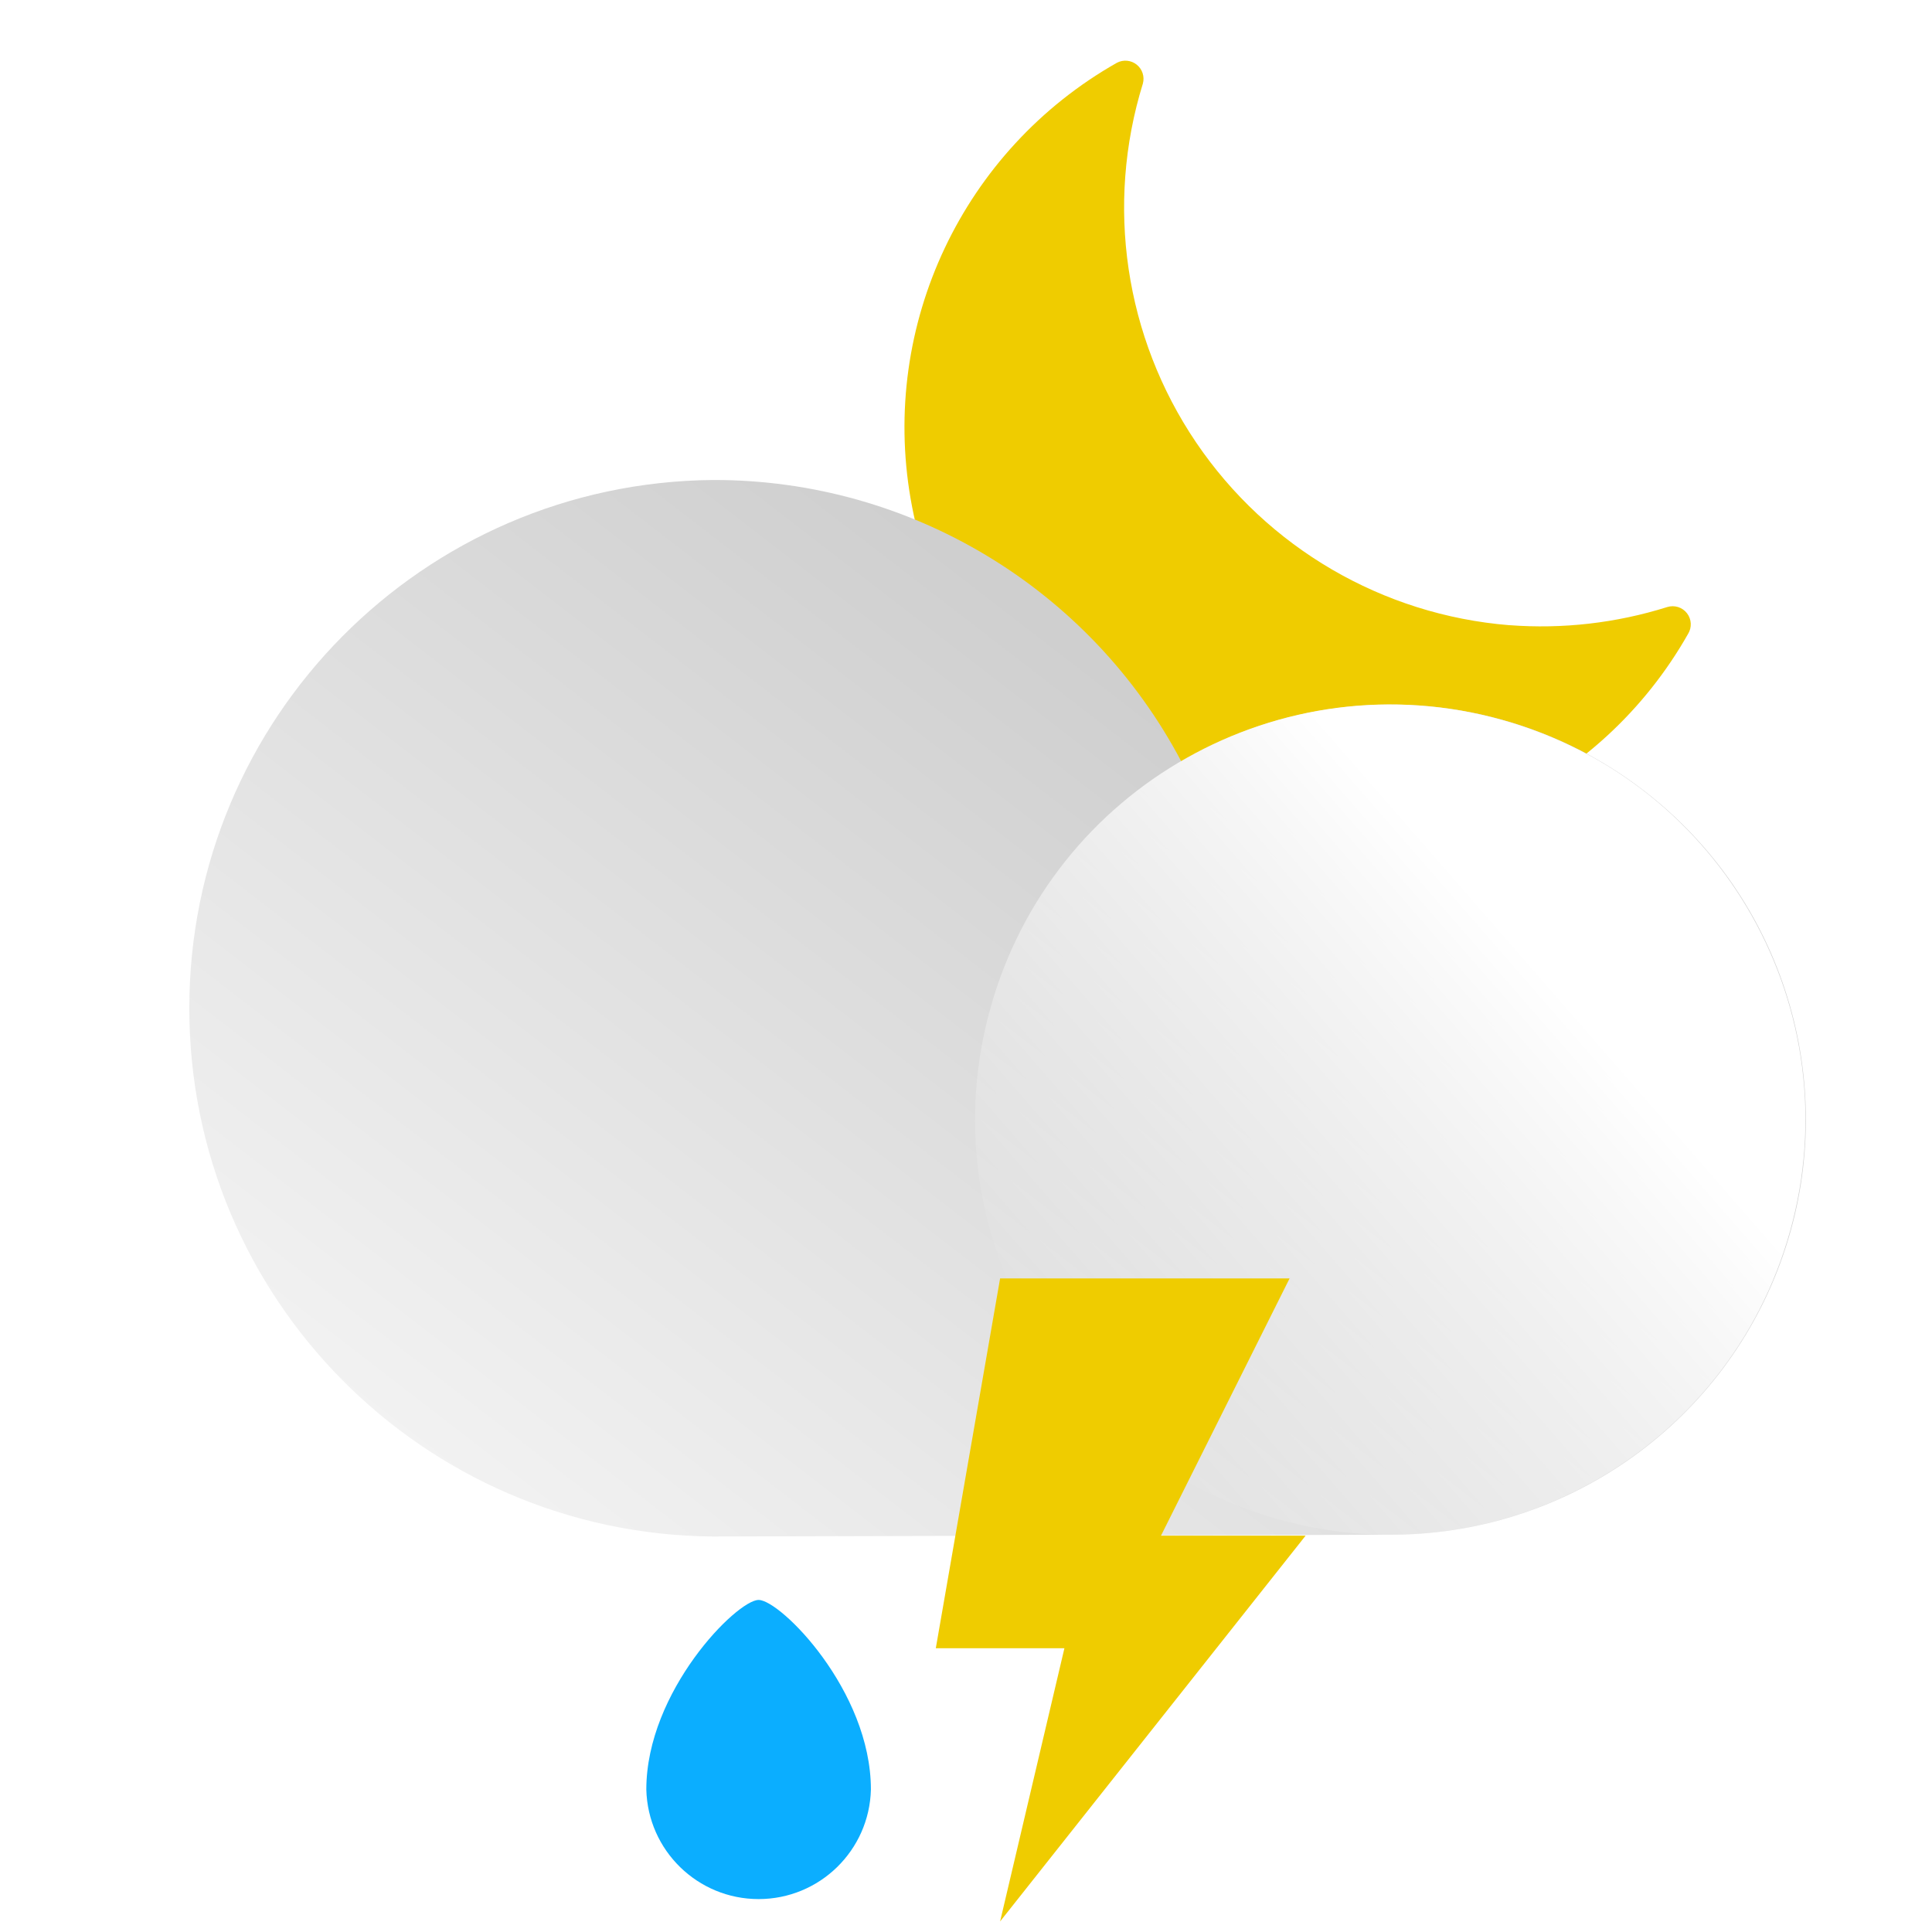
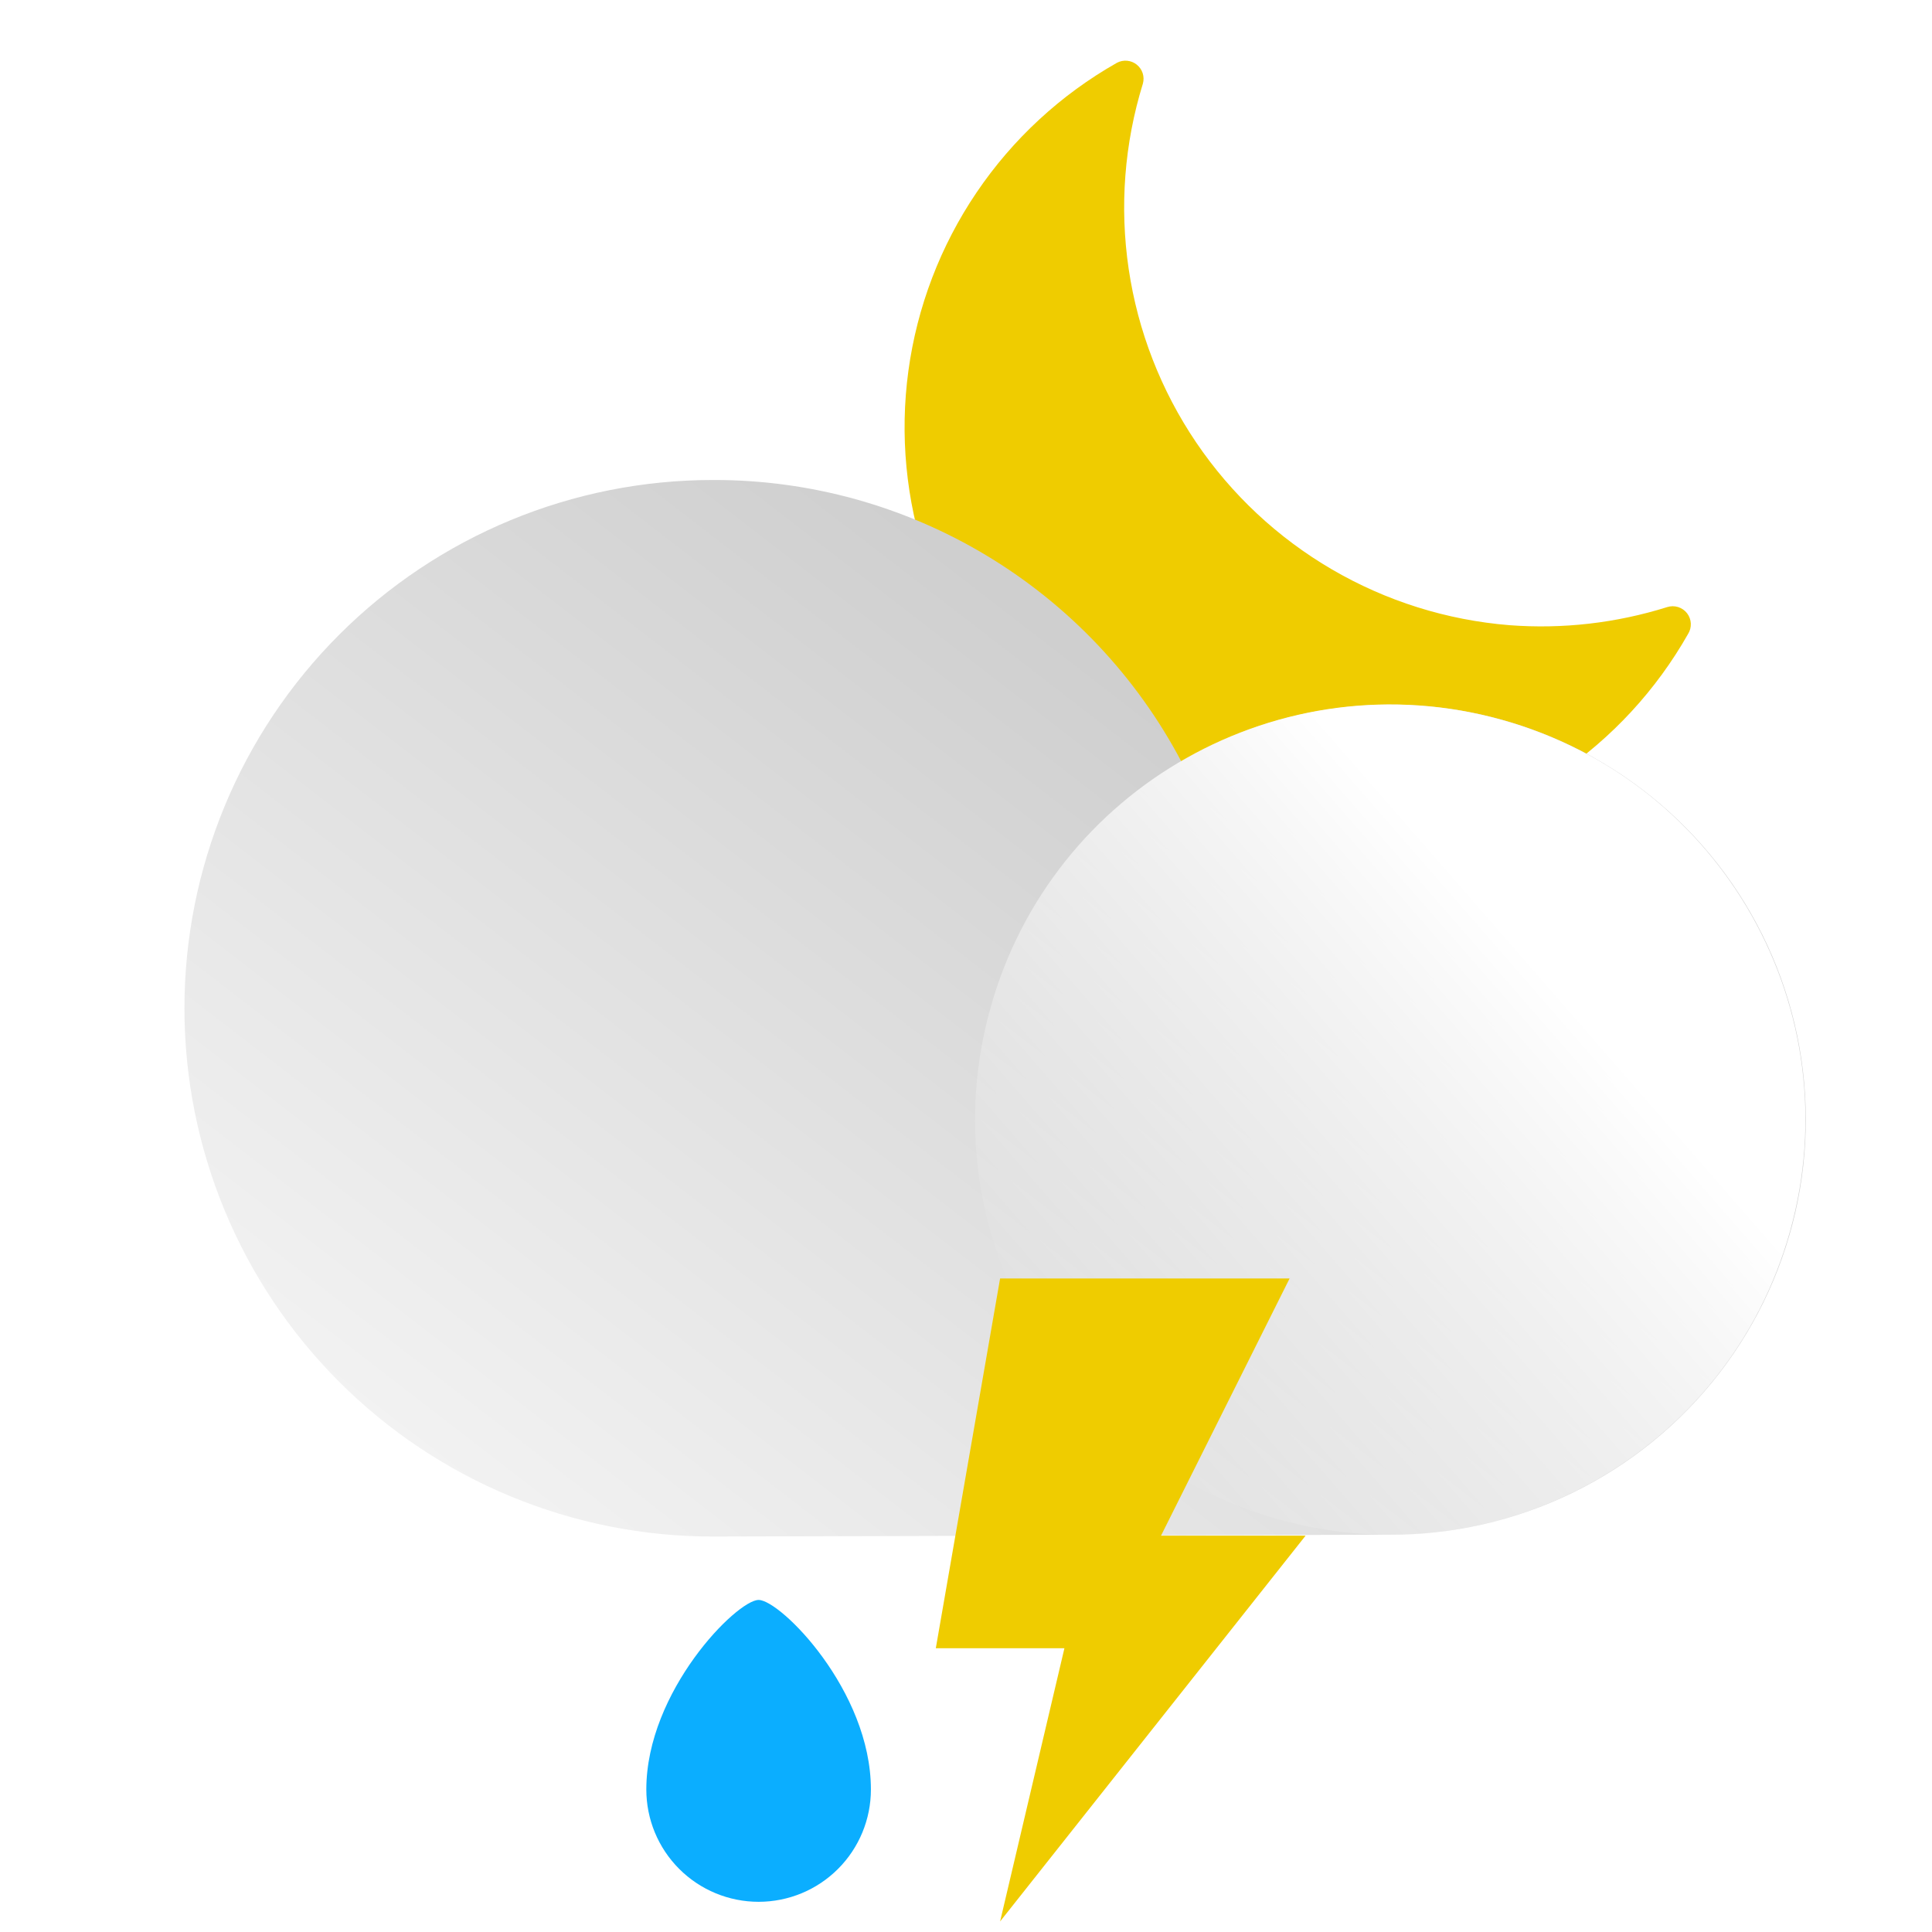
- <svg xmlns="http://www.w3.org/2000/svg" width="86" height="86" fill="none">
-   <path d="M67.188 27.83A18.65 18.65 0 0150.873 3.721a.807.807 0 00-1.155-.927 18.652 18.652 0 1025.423 25.424.807.807 0 00-.927-1.196 18.69 18.69 0 01-7.028.806z" fill="#EFCC00" />
-   <path d="M31.793 21.366a23.502 23.502 0 0120.788 12.523 18.477 18.477 0 119.232 34.427l-30.087.08a23.516 23.516 0 010-47.03h.067z" fill="url(#paint0_linear)" />
-   <path d="M79.68 54.81c2.745-9.828-2.996-20.02-12.824-22.767-9.828-2.746-20.02 2.996-22.767 12.824-2.746 9.828 2.996 20.02 12.824 22.766 9.827 2.746 20.02-2.995 22.766-12.823z" fill="url(#paint1_linear)" />
-   <path d="M44.518 56.908l-2.862 16.46h5.725L44.518 85.53l13.6-17.173H51.68l5.724-11.45H44.518z" fill="#EFCC00" />
-   <path d="M38.767 79.657a5 5 0 01-9.997 0c0-4.38 4.031-8.438 4.999-8.438.967 0 4.998 4.031 4.998 8.439z" fill="#0BAEFF" />
+ <svg xmlns="http://www.w3.org/2000/svg" width="86" height="86" viewBox="0 0 86 86" fill="none">
+   <path d="M67.188 27.829C64.402 27.604 61.703 26.756 59.29 25.347C56.876 23.939 54.81 22.006 53.244 19.692C51.678 17.377 50.652 14.741 50.242 11.976C49.832 9.212 50.048 6.392 50.874 3.722C50.916 3.57 50.913 3.409 50.865 3.259C50.816 3.109 50.725 2.977 50.602 2.878C50.479 2.779 50.33 2.719 50.173 2.704C50.016 2.689 49.858 2.721 49.719 2.795C47.219 4.212 45.081 6.187 43.471 8.567C41.86 10.947 40.822 13.666 40.435 16.513C40.049 19.36 40.326 22.258 41.244 24.981C42.162 27.703 43.697 30.177 45.729 32.209C47.761 34.24 50.234 35.775 52.957 36.693C55.679 37.611 58.577 37.888 61.424 37.502C64.272 37.116 66.991 36.077 69.371 34.467C71.75 32.857 73.725 30.718 75.142 28.219C75.23 28.079 75.272 27.916 75.264 27.751C75.256 27.586 75.197 27.428 75.096 27.297C74.995 27.167 74.856 27.071 74.699 27.022C74.541 26.973 74.373 26.973 74.215 27.023C71.945 27.736 69.56 28.01 67.188 27.829Z" fill="#EFCC00" />
+   <path d="M31.793 21.366C36.07 21.364 40.266 22.53 43.929 24.737C47.592 26.944 50.583 30.108 52.581 33.889C55.035 32.455 57.786 31.606 60.622 31.408C63.457 31.21 66.3 31.67 68.929 32.75C71.558 33.83 73.902 35.502 75.78 37.637C77.657 39.771 79.016 42.309 79.753 45.054C80.489 47.8 80.582 50.678 80.024 53.465C79.466 56.252 78.273 58.873 76.537 61.123C74.802 63.374 72.57 65.194 70.016 66.442C67.462 67.689 64.655 68.331 61.813 68.316L31.726 68.397C25.489 68.397 19.508 65.919 15.098 61.509C10.688 57.099 8.21 51.118 8.21 44.881C8.21 38.645 10.688 32.663 15.098 28.253C19.508 23.843 25.489 21.366 31.726 21.366H31.793Z" fill="url(#paint0_linear)" />
+   <path d="M79.679 54.81C82.425 44.982 76.684 34.789 66.856 32.043C57.028 29.297 46.835 35.039 44.089 44.867C41.343 54.694 47.085 64.888 56.913 67.633C66.74 70.379 76.933 64.638 79.679 54.81Z" fill="url(#paint1_linear)" />
+   <path d="M44.518 56.908L41.656 73.369H47.381L44.518 85.53L58.117 68.357H51.681L57.405 56.908H44.518Z" fill="#EFCC00" />
+   <path d="M38.767 79.657C38.767 80.983 38.241 82.255 37.303 83.192C36.366 84.13 35.094 84.656 33.769 84.656C32.443 84.656 31.171 84.13 30.234 83.192C29.296 82.255 28.77 80.983 28.77 79.657C28.77 75.277 32.801 71.219 33.769 71.219C34.736 71.219 38.767 75.25 38.767 79.657Z" fill="#0BAEFF" />
  <defs>
    <linearGradient id="paint0_linear" x1="25.867" y1="70.399" x2="54.207" y2="33.701" gradientUnits="userSpaceOnUse">
      <stop stop-color="#F2F2F2" />
      <stop offset="1" stop-color="#CFCFCF" />
    </linearGradient>
    <linearGradient id="paint1_linear" x1="69.427" y1="43.267" x2="48.019" y2="61.912" gradientUnits="userSpaceOnUse">
-       <stop offset=".02" stop-color="#fff" />
-       <stop offset="1" stop-color="#fff" stop-opacity="0" />
+       <stop offset="0.02" stop-color="white" />
+       <stop offset="1" stop-color="white" stop-opacity="0" />
    </linearGradient>
  </defs>
</svg>
